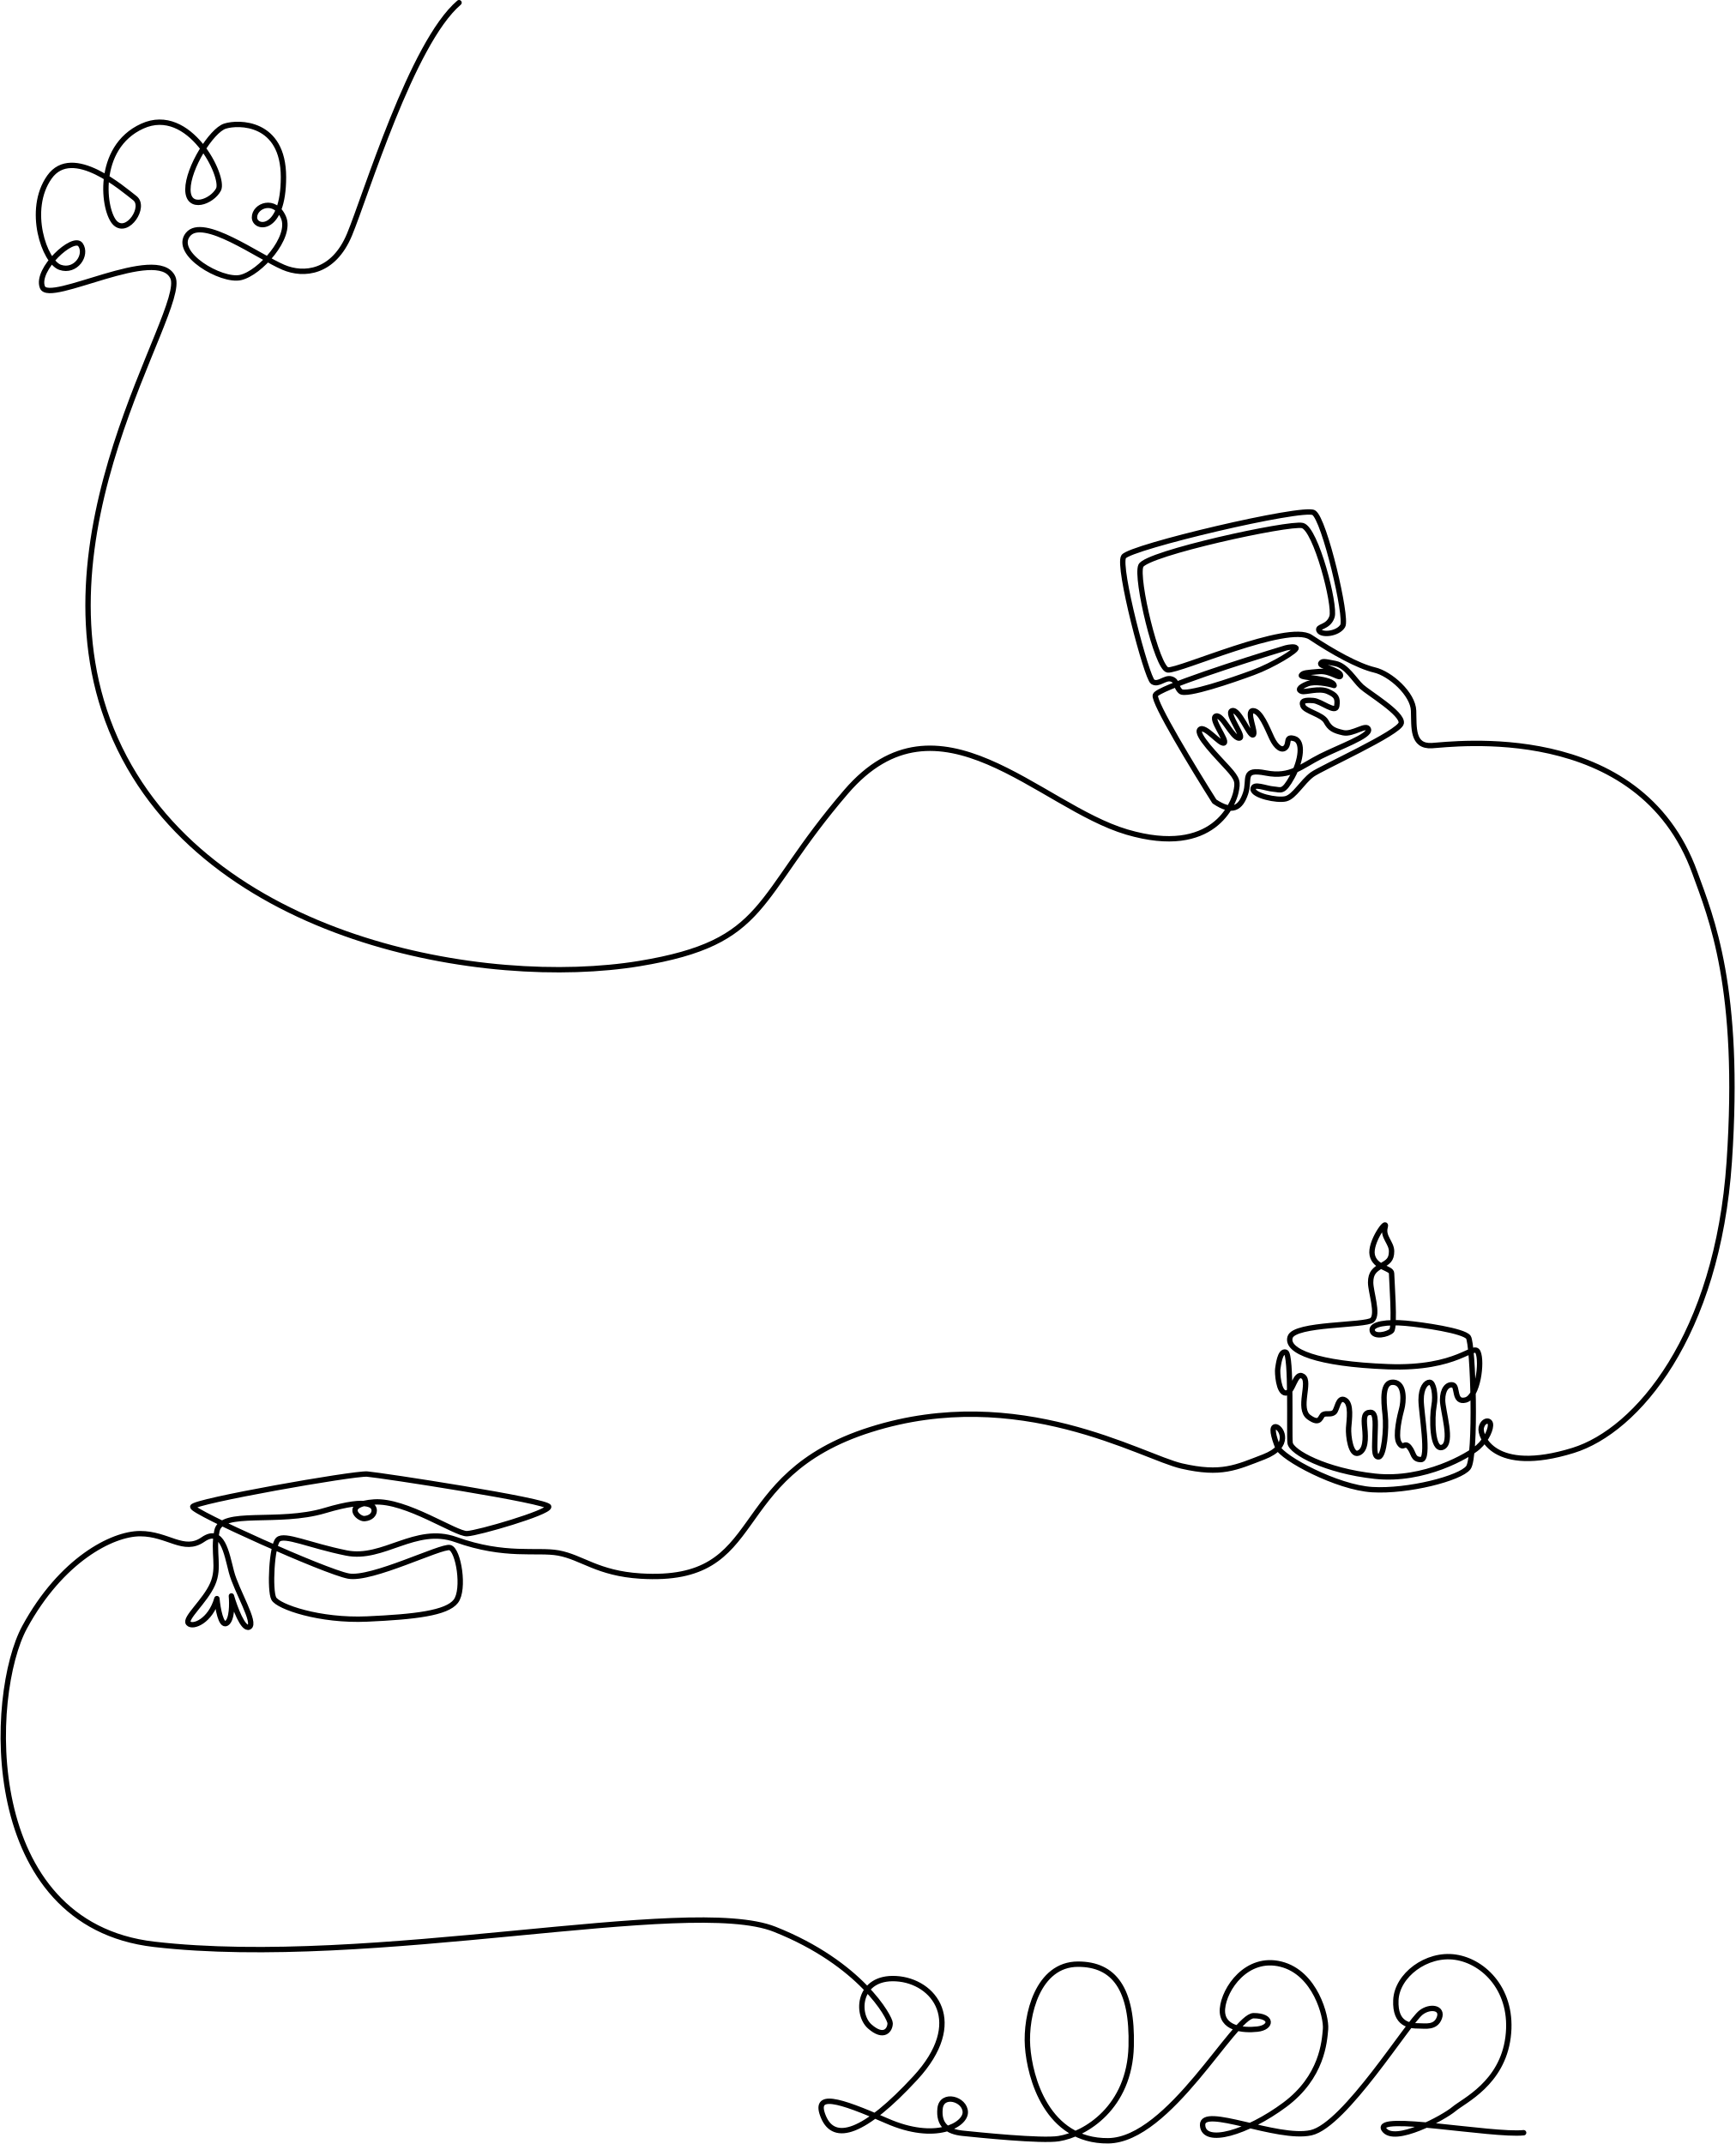
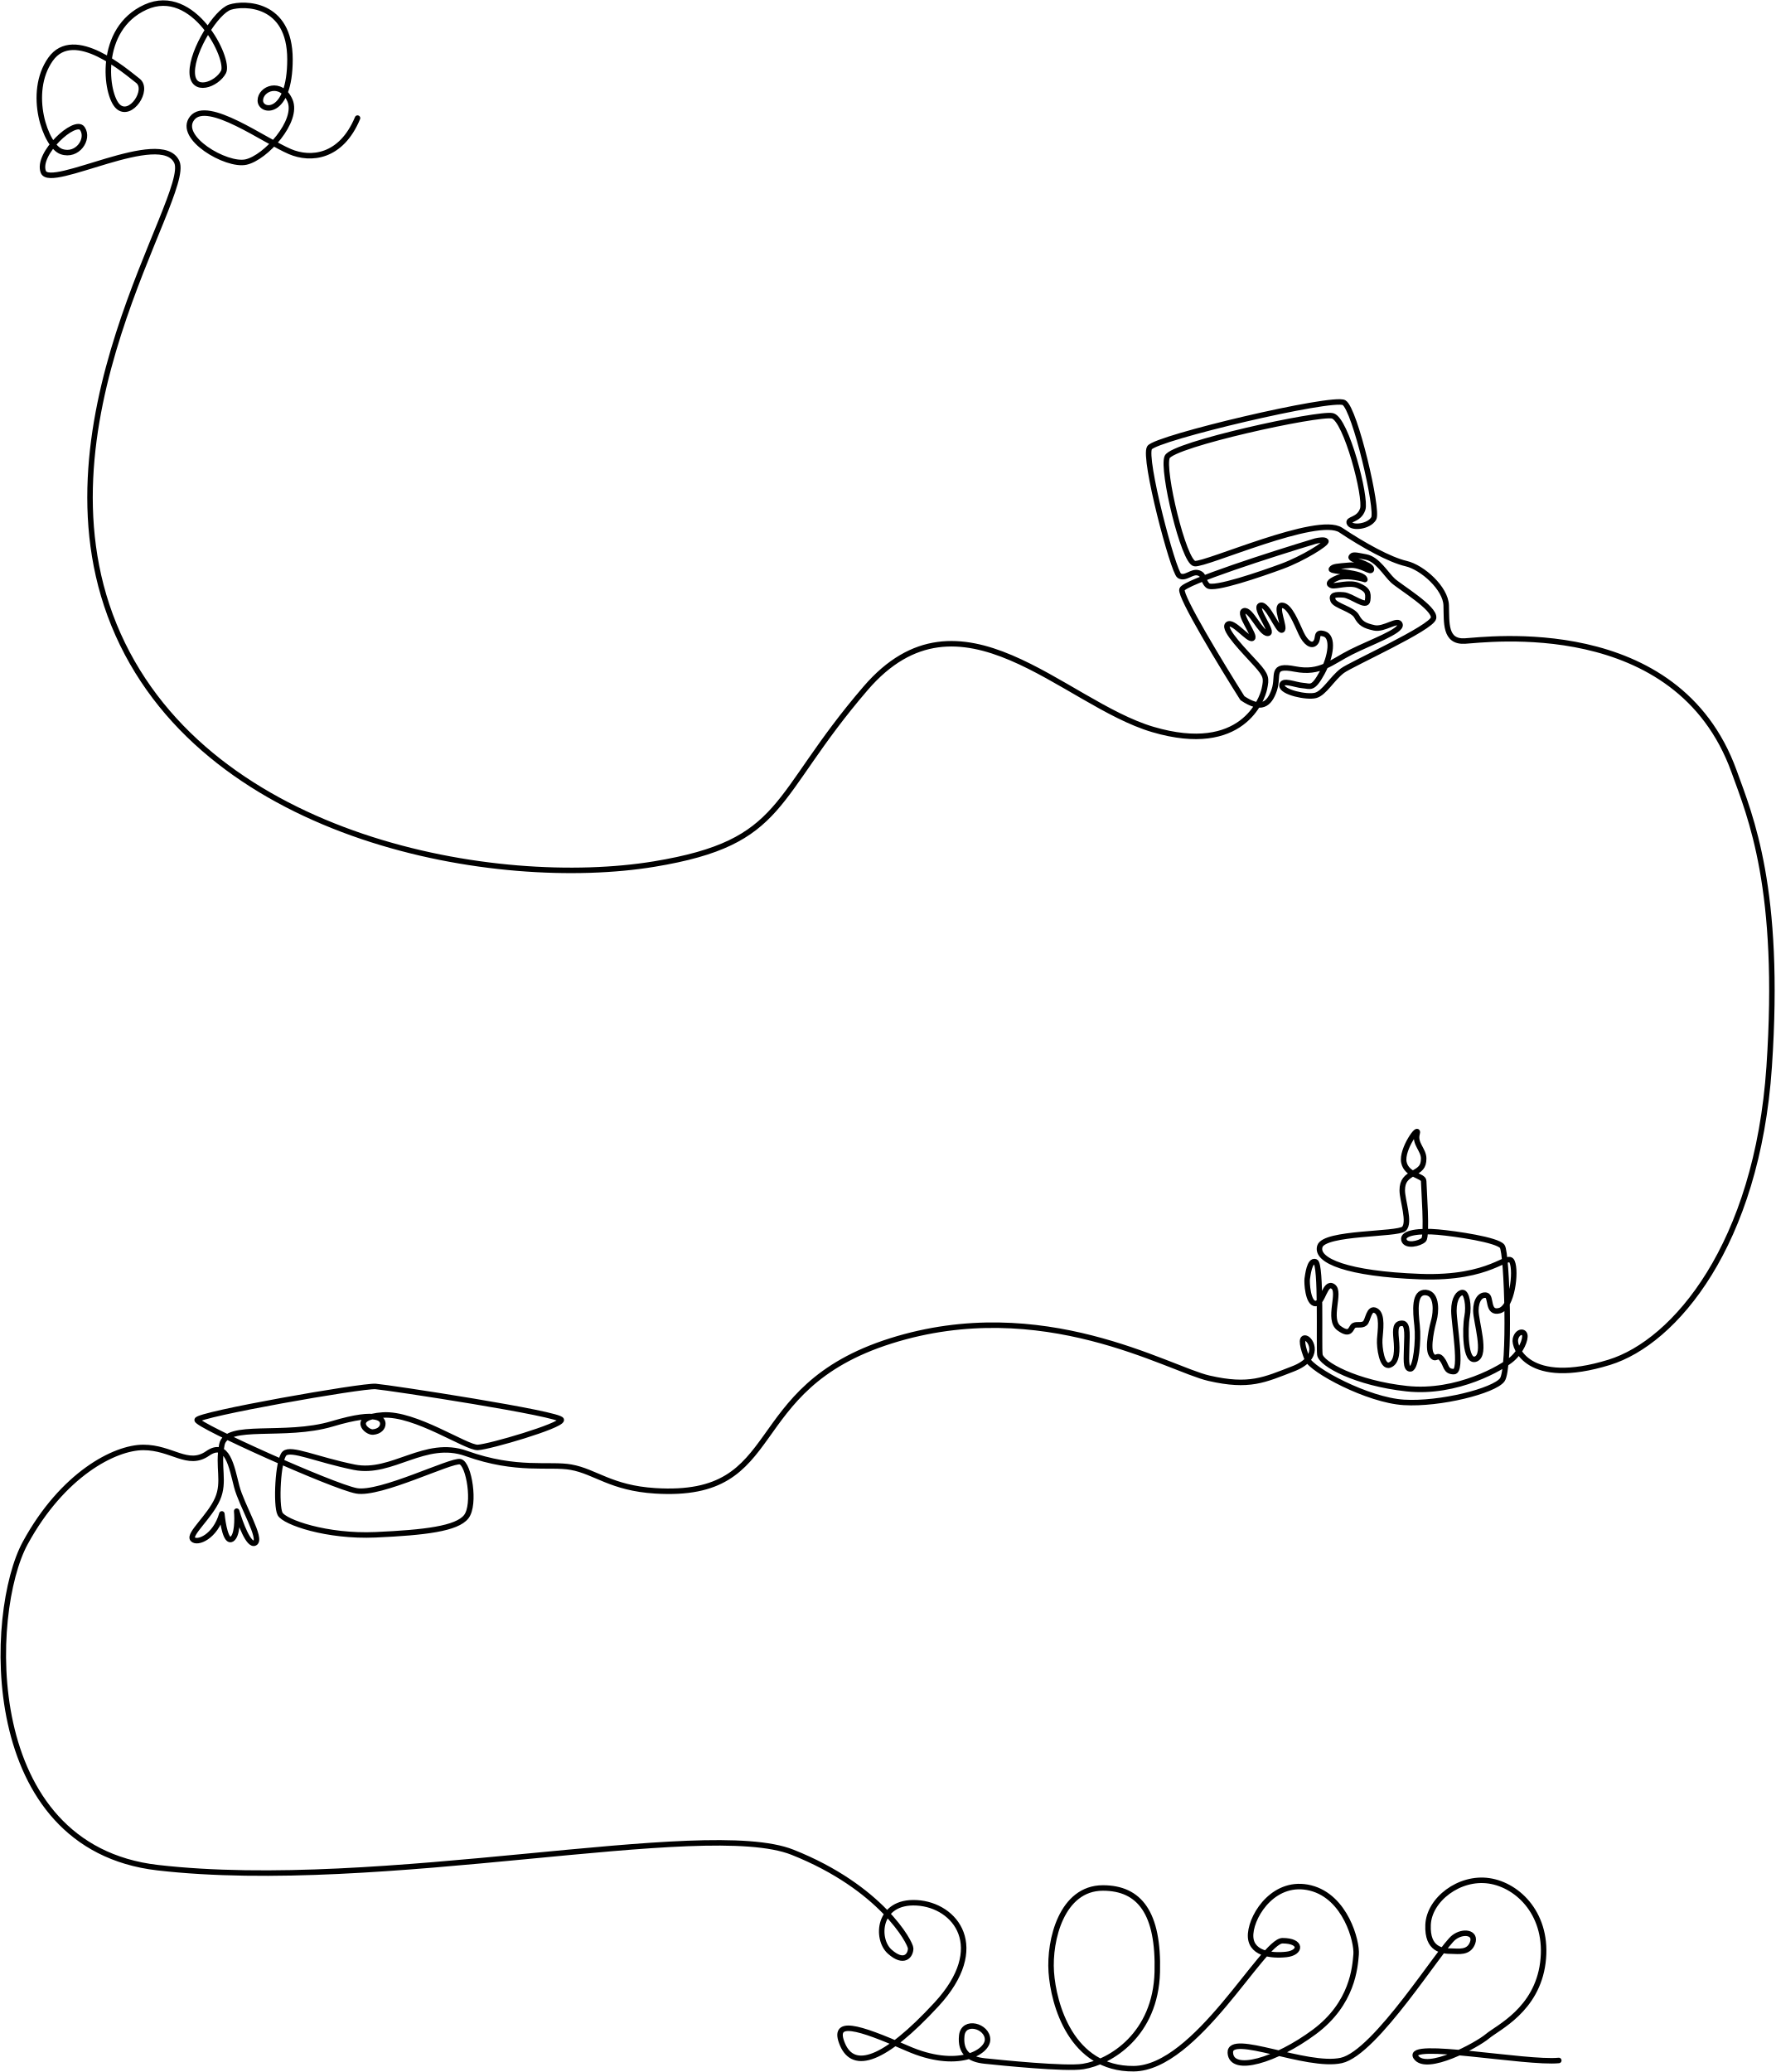
- <svg xmlns="http://www.w3.org/2000/svg" width="1616" height="1997" viewBox="0 0 1616 1997" fill="none">
-   <path id="íë¡í" d="M427.5 2.5C383.5 40 340.5 182.5 325.5 218.5C310.5 254.5 282.8 257 264 249C240.5 239 189 201 175 218.5C161 236 206 262.5 224 258.5C242 254.5 272 221 264 202.5C256 184 237 191.5 237 202.5C237 213.5 264 217 264 165C264 113 222 113.5 209.5 117.5C197 121.5 175 156.5 175 176.5C175 196.5 197.5 188 203.5 176.5C209.5 165 176.5 97.5 132.5 117.5C88.5 137.5 96 197.5 107.5 208C119 218.5 136 192.5 125.5 184.5C115 176.5 67.5 134.5 46 165C24.5 195.5 41.5 244 56 249C70.5 254 81.5 237.5 75 228C68.5 218.5 33 251 39.5 267.5C46 284 147 227.5 161 258.5C175 289.5 23.5 500.5 107.5 688.5C191.5 876.5 453 921 595.5 897.5C716.459 877.552 702 837.5 788 737.5C874 637.5 968 751 1049.5 775C1131 799 1149.08 747.14 1151 738C1153 728.5 1153 726 1143.5 715.5C1134 705 1113 684 1117.5 679.5C1122 675 1136.5 694 1140 692C1143.5 690 1126.5 669 1132.5 667C1138.5 665 1147.5 687.5 1154 687.5C1160.5 687.5 1141 664 1147.5 662C1154 660 1163.5 686 1167 684.5C1170.5 683 1160 662 1167 662C1174 662 1180.13 678.217 1184.5 687.5C1188.5 696 1194 700 1197.5 696C1201 692 1197 685.5 1205.5 688C1214 690.5 1212 708 1203.5 723.5C1195 739 1193 735.5 1186 735C1179 734.5 1167 729 1167 735C1167 741 1189.27 746.058 1197.5 744C1205.5 742 1212.58 728.561 1222 721.5C1230 715.5 1303.5 682.5 1305 673.5C1306.5 664.5 1274.5 645.5 1268 639.5C1261.5 633.5 1254 620 1243.5 618C1233 616 1231.5 615.5 1230 618C1228.5 620.5 1248.5 624.5 1248.5 629C1248.5 633.5 1239.5 624.5 1228.5 625.5C1217.5 626.5 1213.5 626.5 1212 629C1210.5 631.5 1241.5 631.5 1242.5 638.5C1237 636.833 1224.3 634.2 1217.5 637C1209 640.5 1209 643 1212.5 644C1216 645 1228.5 640.5 1236.5 644C1244.5 647.5 1246 650 1245 657.5C1244 665 1230.5 653 1223 652.5C1215.5 652 1211.5 652.5 1213.5 657.5C1215.5 662.5 1231.5 665.5 1235 672C1238.5 678.5 1242 680.5 1251 682.5C1260 684.5 1273 673.5 1274.5 679.5C1276 685.5 1248 695.5 1230 704.5C1212 713.5 1202 724.5 1179 720C1156 715.5 1164.5 725.679 1160 739C1155.5 752.321 1148 758 1131 746.5C1111.83 716.167 1074 653.9 1076 647.5C1078 641.1 1157.83 615.5 1197.5 603.5C1200.17 602.833 1205.8 601.9 1207 603.5C1208.5 605.5 1186 619.5 1167 626.5C1148 633.5 1104.5 648.5 1099.5 644C1094.5 639.5 1097 634.5 1091 632.5C1085 630.5 1079 638.5 1073.5 635C1068 631.5 1040.5 527.5 1046.5 518.5C1052.5 509.5 1213.5 471.5 1223.5 477.5C1233.5 483.5 1255 575.5 1250.5 583C1246 590.5 1231 592 1228.5 587.5C1226 583 1237 585 1240.5 574.5C1244 564 1225.5 492.5 1213 489.5C1200.5 486.5 1067.5 515.5 1062.5 527C1057.5 538.5 1077.5 622.5 1087.5 624C1097.5 625.5 1199.5 579.5 1220.5 593.5C1241.5 607.5 1265 620.5 1280 624C1295 627.5 1316 646.5 1316.5 662C1317 677.5 1315 695.5 1333.5 694.5C1352 693.5 1526.7 669.678 1578.5 813C1593.5 854.5 1621.5 920 1610.5 1082C1599.5 1244 1524.6 1332.6 1465 1351C1390.5 1374 1378 1337 1379.5 1330C1381 1323 1387 1322 1388 1326C1389 1330 1385 1340.5 1376.5 1348C1368 1355.5 1326.5 1380 1280.5 1375C1234.5 1370 1202.5 1352.5 1201.5 1344C1200.5 1335.5 1203 1261.5 1197.5 1259.5C1192 1257.5 1190.5 1272 1190 1275C1189.5 1278 1190.5 1297.5 1197.5 1297.5C1204.5 1297.5 1206 1277 1213.5 1282C1221 1287 1208 1312 1219 1320C1230 1328 1229.5 1319 1232.5 1317.5C1235.5 1316 1239.5 1318 1242.5 1315.5C1245.5 1313 1246 1300.5 1252.5 1304C1259 1307.5 1256.5 1322.5 1256 1330C1255.5 1337.5 1258 1356 1265 1353.5C1272 1351 1272 1340 1271 1330C1270 1320 1270.5 1315.5 1276.5 1315.5C1282.5 1315.5 1280.5 1330 1280.5 1338C1280.5 1346 1279 1357.5 1284 1357C1289 1356.5 1291.5 1331 1290 1317.5C1288.5 1304 1287 1286.5 1298 1287.5C1309 1288.5 1307 1306.5 1305.5 1312C1304 1317.5 1299 1337.5 1303 1344C1307 1350.5 1308 1342.5 1312.5 1348C1317 1353.5 1315.5 1359.5 1323.5 1359.5C1331.5 1359.5 1323.5 1315.5 1323.5 1304C1323.5 1292.5 1328 1287.5 1331.5 1287.5C1335 1287.5 1337.5 1299 1335.5 1309.5C1333.5 1320 1333.5 1352 1343.5 1348C1353.5 1344 1343.5 1314 1343.5 1304C1343.5 1294 1348 1289 1353 1290C1358 1291 1353.5 1307 1365 1304C1376.5 1301 1380.5 1268.5 1376.5 1259.5C1372.5 1250.5 1358.5 1275.5 1292.5 1273C1226.5 1270.5 1197.5 1258.5 1201.5 1245.5C1205.5 1232.5 1272 1235 1278 1229.5C1284 1224 1276.5 1203.5 1276.5 1194.5C1276.5 1185.5 1280.5 1182.5 1286.5 1179C1292.5 1175.5 1296 1173.5 1296 1165.5C1296 1157.5 1287.5 1152 1290 1143C1292.5 1134 1275.5 1157 1278 1169C1280.5 1181 1296 1181 1296 1186C1296 1191 1299.5 1236 1296 1239.5C1292.5 1243 1279.5 1246 1278 1239.5C1276.5 1233 1292.5 1231 1309 1232.5C1325.5 1234 1363 1239.5 1367.5 1245.5C1372 1251.5 1375 1357 1367.5 1367C1360 1377 1311 1389.5 1278 1387.5C1245 1385.5 1194 1358 1190 1348C1186 1338 1183.5 1328 1188.5 1329C1193.5 1330 1203 1347 1177 1357C1151 1367 1137.5 1374 1100.5 1365.5C1063.5 1357 949 1288 811 1331.5C673 1375 717.5 1475.5 596.5 1468C556.378 1465.51 542 1450.5 520 1446.5C500.267 1442.91 470.5 1450.5 424.5 1434C386.893 1420.51 357 1453.5 322.5 1446.5C288 1439.5 265 1428.5 259 1434C253 1439.5 251 1481.5 255 1489C259 1496.5 297.5 1510 342 1508C386.5 1506 416 1502.5 424.5 1491.5C433 1480.5 427 1443.5 419 1441.5C411 1439.5 346 1472 324.5 1468C303 1464 179.5 1408.5 179.5 1403.5C179.5 1398.5 329.5 1372 342 1373C354.5 1374 511.5 1398 511 1403.5C510.5 1409 445.5 1428 435 1428.5C424.5 1429 378 1397 348.5 1399C319 1401 333.5 1415 339.5 1414.5C345.5 1414 348.5 1410.5 348.5 1407C348.5 1403.5 346 1394 302.5 1407C259 1420 206 1405.5 202 1426C198 1446.5 205 1459.5 198 1475.5C191 1491.5 171.5 1507.5 175.5 1512C179.5 1516.5 196 1510 202 1489C202.833 1498 205.8 1515.2 211 1512C216.2 1508.8 216.167 1493.67 215.5 1486.5C218.667 1497.33 226.4 1518.3 232 1515.5C239 1512 220 1481.5 215.5 1464C211 1446.5 207 1421.5 189 1434C171 1446.5 156.5 1428.5 130.5 1428.5C104.5 1428.5 57 1453 23 1515.5C-11 1578 -18.9 1792.2 143.5 1811C346.5 1834.5 641 1765 721.5 1797C802 1829 829 1879.3 829 1884.5C829 1891 823 1899 810 1887.5C797 1876 799 1841 834.5 1843C870 1845 900.5 1883.5 852.5 1935.5C804.5 1987.5 777 1995.5 767 1972C757 1948.5 780.5 1955.5 826 1975.5C871.5 1995.5 899 1979.1 899 1967.5C899 1955 877 1949 875.5 1964C874 1979 882 1985.5 896.5 1987C911 1988.5 969.858 1994.58 986 1992C1011 1988 1052 1963 1053.5 1906C1054.91 1852.43 1037.56 1829.5 1004 1829.5C966.5 1829.5 955 1877 957 1906C959 1935 975 1994.5 1032 1994C1089 1993.5 1149.5 1877.5 1167.5 1877.5C1185.5 1877.5 1184.5 1888.5 1171 1890C1157.5 1891.5 1137 1889.5 1138.5 1871C1140 1852.5 1161 1821.5 1193 1829.5C1225 1837.5 1235.5 1878.5 1234.5 1890C1233.5 1901.5 1231.5 1934.5 1196.5 1960.5C1161.5 1986.5 1121 1998.5 1120 1979.5C1119 1960.5 1189.5 1993.5 1221 1986.5C1252.5 1979.5 1311.44 1883.72 1323.5 1874.5C1332 1868 1344 1870 1340.5 1879.5C1337 1889 1327.5 1887 1321.5 1887C1313.22 1887 1299 1886 1300 1863C1301 1840 1328.5 1819 1355.5 1823C1382.5 1827 1410 1854.5 1404.5 1897.5C1399 1940.5 1363.5 1956.5 1354 1964.5C1344.5 1972.5 1298.5 1997.5 1289 1983.5C1278.61 1968.19 1389.5 1989.5 1419 1986.5" stroke="black" stroke-width="5" stroke-linecap="round" stroke-linejoin="round" />
+ <svg xmlns="http://www.w3.org/2000/svg" width="1616" height="1886" viewBox="0 0 1616 1886" fill="none">
+   <path id="íë¡í" d="M325.463 107.5C310.463 143.5 282.763 146 263.963 138C240.463 128 188.963 90 174.963 107.5C160.963 125 205.963 151.5 223.963 147.5C241.963 143.5 271.963 110 263.963 91.5C255.963 73 236.963 80.5 236.963 91.5C236.963 102.5 263.963 106 263.963 54C263.963 2 221.963 2.5 209.463 6.5C196.963 10.5 174.963 45.5 174.963 65.5C174.963 85.5 197.463 77 203.463 65.5C209.463 54 176.463 -13.5 132.463 6.5C88.463 26.5 95.963 86.5 107.463 97C118.963 107.5 135.963 81.5 125.463 73.5C114.963 65.5 67.463 23.5 45.963 54C24.463 84.5 41.463 133 55.963 138C70.463 143 81.463 126.5 74.963 117C68.463 107.5 32.963 140 39.463 156.5C45.963 173 146.963 116.5 160.963 147.5C174.963 178.5 23.463 389.5 107.463 577.5C191.463 765.5 452.963 810 595.463 786.5C716.422 766.552 701.963 726.5 787.963 626.5C873.963 526.5 967.962 640 1049.46 664C1130.96 688 1149.04 636.14 1150.96 627C1152.96 617.5 1152.96 615 1143.46 604.5C1133.96 594 1112.96 573 1117.46 568.5C1121.96 564 1136.46 583 1139.96 581C1143.46 579 1126.46 558 1132.46 556C1138.46 554 1147.46 576.5 1153.96 576.5C1160.46 576.5 1140.96 553 1147.46 551C1153.96 549 1163.46 575 1166.96 573.5C1170.46 572 1159.96 551 1166.96 551C1173.96 551 1180.09 567.217 1184.46 576.5C1188.46 585 1193.96 589 1197.46 585C1200.96 581 1196.96 574.5 1205.46 577C1213.96 579.5 1211.96 597 1203.46 612.5C1194.96 628 1192.96 624.5 1185.96 624C1178.96 623.5 1166.96 618 1166.96 624C1166.96 630 1189.23 635.058 1197.46 633C1205.46 631 1212.55 617.561 1221.96 610.5C1229.96 604.5 1303.46 571.5 1304.96 562.5C1306.46 553.5 1274.46 534.5 1267.96 528.5C1261.46 522.5 1253.96 509 1243.46 507C1232.96 505 1231.46 504.5 1229.96 507C1228.46 509.5 1248.46 513.5 1248.46 518C1248.46 522.5 1239.46 513.5 1228.46 514.5C1217.46 515.5 1213.46 515.5 1211.96 518C1210.46 520.5 1241.46 520.5 1242.46 527.5C1236.96 525.833 1224.26 523.2 1217.46 526C1208.96 529.5 1208.96 532 1212.46 533C1215.96 534 1228.46 529.5 1236.46 533C1244.46 536.5 1245.96 539 1244.96 546.5C1243.96 554 1230.46 542 1222.96 541.5C1215.46 541 1211.46 541.5 1213.46 546.5C1215.46 551.5 1231.46 554.5 1234.96 561C1238.46 567.5 1241.96 569.5 1250.96 571.5C1259.96 573.5 1272.96 562.5 1274.46 568.5C1275.96 574.5 1247.96 584.5 1229.96 593.5C1211.96 602.5 1201.96 613.5 1178.96 609C1155.96 604.5 1164.46 614.679 1159.96 628C1155.46 641.321 1147.96 647 1130.96 635.5C1111.8 605.167 1073.96 542.9 1075.96 536.5C1077.96 530.1 1157.8 504.5 1197.46 492.5C1200.13 491.833 1205.76 490.9 1206.96 492.5C1208.46 494.5 1185.96 508.5 1166.96 515.5C1147.96 522.5 1104.46 537.5 1099.46 533C1094.46 528.5 1096.96 523.5 1090.96 521.5C1084.96 519.5 1078.96 527.5 1073.46 524C1067.96 520.5 1040.46 416.5 1046.46 407.5C1052.46 398.5 1213.46 360.5 1223.46 366.5C1233.46 372.5 1254.96 464.5 1250.46 472C1245.96 479.5 1230.96 481 1228.46 476.5C1225.96 472 1236.96 474 1240.46 463.5C1243.96 453 1225.46 381.5 1212.96 378.5C1200.46 375.5 1067.46 404.5 1062.46 416C1057.46 427.5 1077.46 511.5 1087.46 513C1097.46 514.5 1199.46 468.5 1220.46 482.5C1241.46 496.5 1264.96 509.5 1279.96 513C1294.96 516.5 1315.96 535.5 1316.46 551C1316.96 566.5 1314.96 584.5 1333.46 583.5C1351.96 582.5 1526.66 558.678 1578.46 702C1593.46 743.5 1621.46 809 1610.46 971C1599.46 1133 1524.56 1221.6 1464.96 1240C1390.46 1263 1377.96 1226 1379.46 1219C1380.96 1212 1386.96 1211 1387.96 1215C1388.96 1219 1384.96 1229.5 1376.46 1237C1367.96 1244.5 1326.46 1269 1280.46 1264C1234.46 1259 1202.46 1241.5 1201.46 1233C1200.46 1224.5 1202.96 1150.5 1197.46 1148.5C1191.96 1146.5 1190.46 1161 1189.96 1164C1189.46 1167 1190.46 1186.5 1197.46 1186.5C1204.46 1186.5 1205.96 1166 1213.46 1171C1220.96 1176 1207.96 1201 1218.96 1209C1229.96 1217 1229.46 1208 1232.46 1206.5C1235.46 1205 1239.46 1207 1242.46 1204.5C1245.46 1202 1245.96 1189.5 1252.46 1193C1258.96 1196.5 1256.46 1211.5 1255.96 1219C1255.46 1226.5 1257.96 1245 1264.96 1242.5C1271.96 1240 1271.96 1229 1270.96 1219C1269.96 1209 1270.46 1204.5 1276.46 1204.5C1282.46 1204.5 1280.46 1219 1280.46 1227C1280.46 1235 1278.96 1246.5 1283.96 1246C1288.96 1245.5 1291.46 1220 1289.96 1206.5C1288.46 1193 1286.96 1175.5 1297.96 1176.5C1308.96 1177.5 1306.96 1195.5 1305.46 1201C1303.96 1206.5 1298.96 1226.5 1302.96 1233C1306.96 1239.5 1307.96 1231.5 1312.46 1237C1316.96 1242.5 1315.46 1248.5 1323.46 1248.5C1331.46 1248.5 1323.46 1204.5 1323.46 1193C1323.46 1181.5 1327.96 1176.5 1331.46 1176.5C1334.96 1176.5 1337.46 1188 1335.46 1198.5C1333.46 1209 1333.46 1241 1343.46 1237C1353.46 1233 1343.46 1203 1343.46 1193C1343.46 1183 1347.96 1178 1352.96 1179C1357.96 1180 1353.46 1196 1364.96 1193C1376.46 1190 1380.46 1157.5 1376.46 1148.5C1372.46 1139.5 1358.46 1164.5 1292.46 1162C1226.46 1159.5 1197.46 1147.5 1201.46 1134.5C1205.46 1121.5 1271.96 1124 1277.96 1118.5C1283.96 1113 1276.46 1092.5 1276.46 1083.5C1276.46 1074.5 1280.46 1071.5 1286.46 1068C1292.46 1064.5 1295.96 1062.5 1295.96 1054.5C1295.96 1046.5 1287.46 1041 1289.96 1032C1292.46 1023 1275.46 1046 1277.96 1058C1280.46 1070 1295.96 1070 1295.96 1075C1295.96 1080 1299.46 1125 1295.96 1128.5C1292.46 1132 1279.46 1135 1277.96 1128.5C1276.46 1122 1292.46 1120 1308.96 1121.5C1325.46 1123 1362.96 1128.5 1367.46 1134.5C1371.96 1140.5 1374.96 1246 1367.46 1256C1359.96 1266 1310.96 1278.5 1277.96 1276.5C1244.96 1274.5 1193.96 1247 1189.96 1237C1185.96 1227 1183.46 1217 1188.46 1218C1193.46 1219 1202.96 1236 1176.96 1246C1150.96 1256 1137.46 1263 1100.46 1254.5C1063.46 1246 948.963 1177 810.963 1220.5C672.963 1264 717.463 1364.5 596.463 1357C556.34 1354.51 541.963 1339.5 519.963 1335.5C500.23 1331.91 470.463 1339.5 424.463 1323C386.856 1309.51 356.963 1342.5 322.463 1335.5C287.963 1328.5 264.963 1317.5 258.963 1323C252.963 1328.5 250.963 1370.5 254.963 1378C258.963 1385.5 297.463 1399 341.963 1397C386.463 1395 415.963 1391.5 424.463 1380.5C432.963 1369.5 426.963 1332.5 418.963 1330.5C410.963 1328.5 345.963 1361 324.463 1357C302.963 1353 179.463 1297.5 179.463 1292.5C179.463 1287.5 329.463 1261 341.963 1262C354.463 1263 511.463 1287 510.963 1292.5C510.463 1298 445.463 1317 434.963 1317.5C424.463 1318 377.963 1286 348.463 1288C318.963 1290 333.463 1304 339.463 1303.5C345.463 1303 348.463 1299.5 348.463 1296C348.463 1292.5 345.963 1283 302.463 1296C258.963 1309 205.963 1294.5 201.963 1315C197.963 1335.5 204.963 1348.5 197.963 1364.5C190.963 1380.5 171.463 1396.5 175.463 1401C179.463 1405.5 195.963 1399 201.963 1378C202.796 1387 205.763 1404.2 210.963 1401C216.163 1397.8 216.129 1382.67 215.463 1375.5C218.629 1386.33 226.363 1407.3 231.963 1404.5C238.963 1401 219.963 1370.5 215.463 1353C210.963 1335.5 206.963 1310.5 188.963 1323C170.963 1335.5 156.463 1317.5 130.463 1317.5C104.463 1317.5 56.963 1342 22.963 1404.5C-11.037 1467 -18.937 1681.2 143.463 1700C346.463 1723.5 640.963 1654 721.463 1686C801.963 1718 828.963 1768.3 828.963 1773.5C828.963 1780 822.963 1788 809.963 1776.5C796.963 1765 798.963 1730 834.463 1732C869.963 1734 900.463 1772.5 852.463 1824.5C804.463 1876.5 776.963 1884.5 766.963 1861C756.963 1837.5 780.463 1844.5 825.963 1864.5C871.463 1884.5 898.963 1868.1 898.963 1856.5C898.963 1844 876.963 1838 875.463 1853C873.963 1868 881.963 1874.5 896.463 1876C910.963 1877.5 969.82 1883.58 985.963 1881C1010.96 1877 1051.96 1852 1053.46 1795C1054.87 1741.43 1037.52 1718.5 1003.96 1718.5C966.463 1718.5 954.963 1766 956.963 1795C958.963 1824 974.962 1883.5 1031.96 1883C1088.96 1882.5 1149.46 1766.5 1167.46 1766.5C1185.46 1766.5 1184.46 1777.5 1170.96 1779C1157.46 1780.5 1136.96 1778.5 1138.46 1760C1139.96 1741.5 1160.96 1710.5 1192.96 1718.5C1224.96 1726.5 1235.46 1767.5 1234.46 1779C1233.46 1790.5 1231.46 1823.5 1196.46 1849.5C1161.46 1875.5 1120.96 1887.5 1119.96 1868.5C1118.96 1849.5 1189.46 1882.5 1220.96 1875.5C1252.46 1868.5 1311.4 1772.72 1323.46 1763.5C1331.96 1757 1343.96 1759 1340.46 1768.5C1336.96 1778 1327.46 1776 1321.46 1776C1313.19 1776 1298.96 1775 1299.96 1752C1300.96 1729 1328.46 1708 1355.46 1712C1382.46 1716 1409.96 1743.5 1404.46 1786.5C1398.96 1829.5 1363.46 1845.5 1353.96 1853.5C1344.46 1861.5 1298.46 1886.5 1288.96 1872.5C1278.57 1857.19 1389.46 1878.5 1418.96 1875.5" stroke="black" stroke-width="5" stroke-linecap="round" stroke-linejoin="round" />
</svg>
